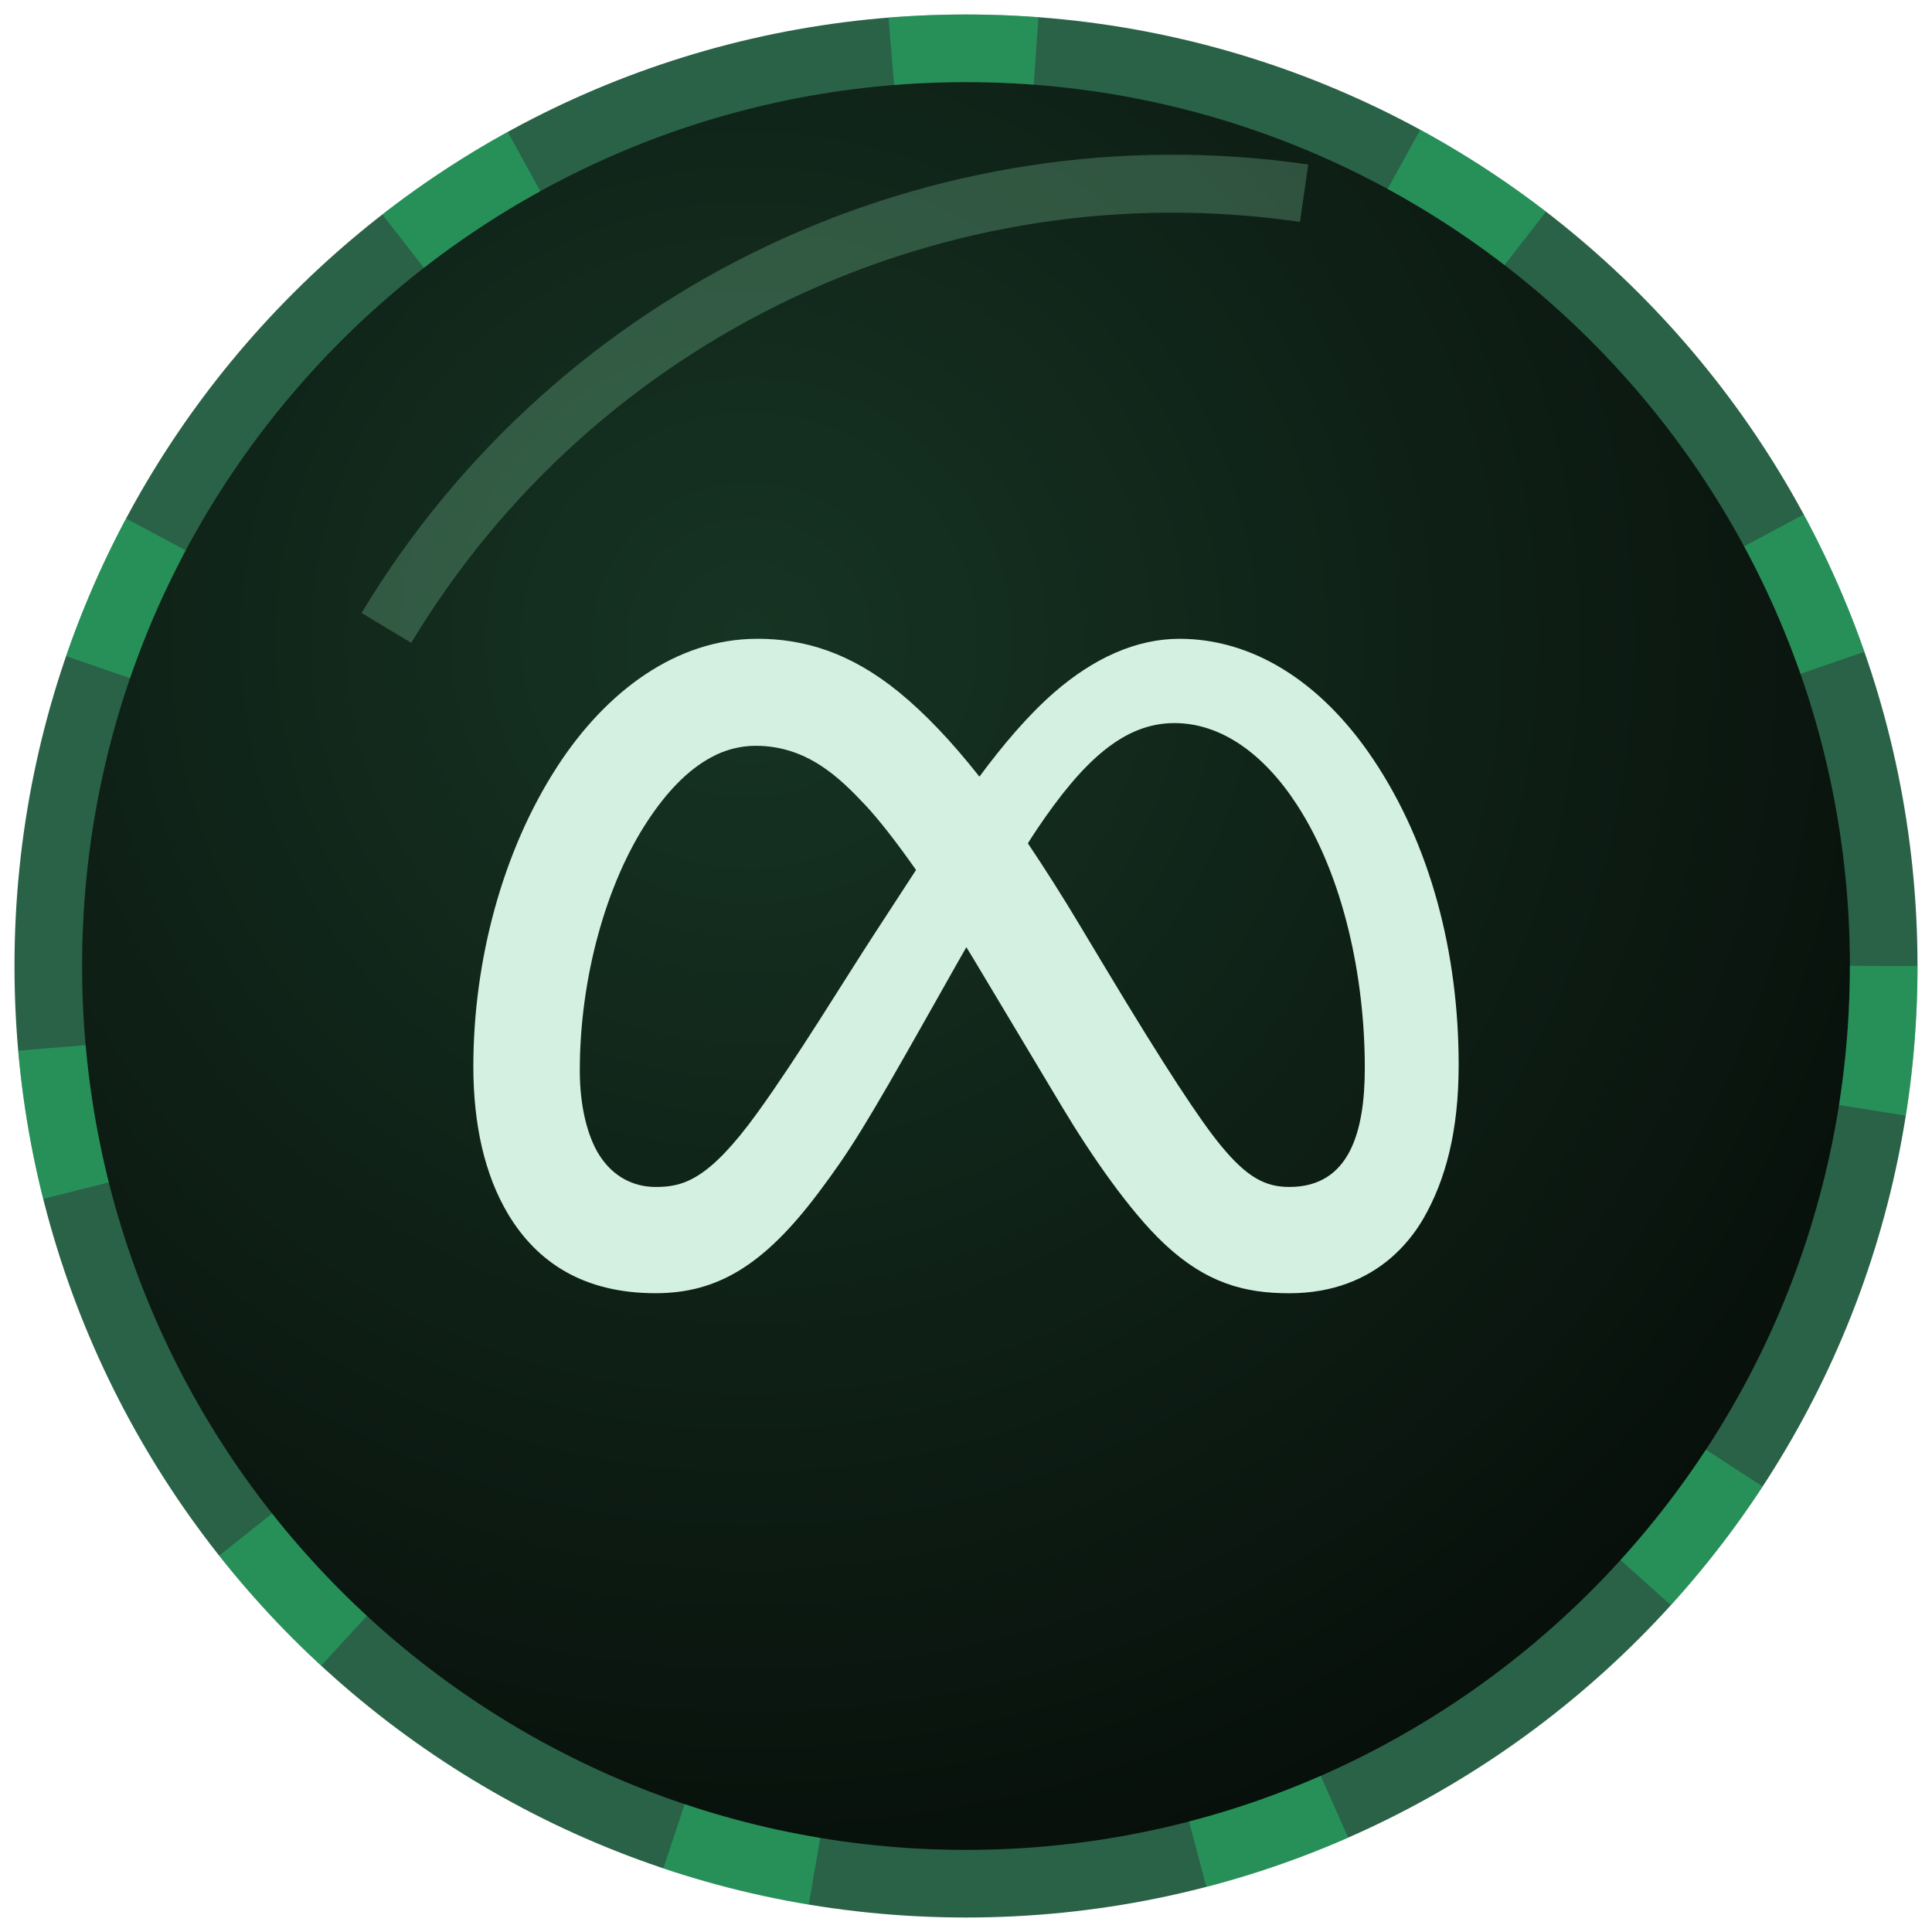
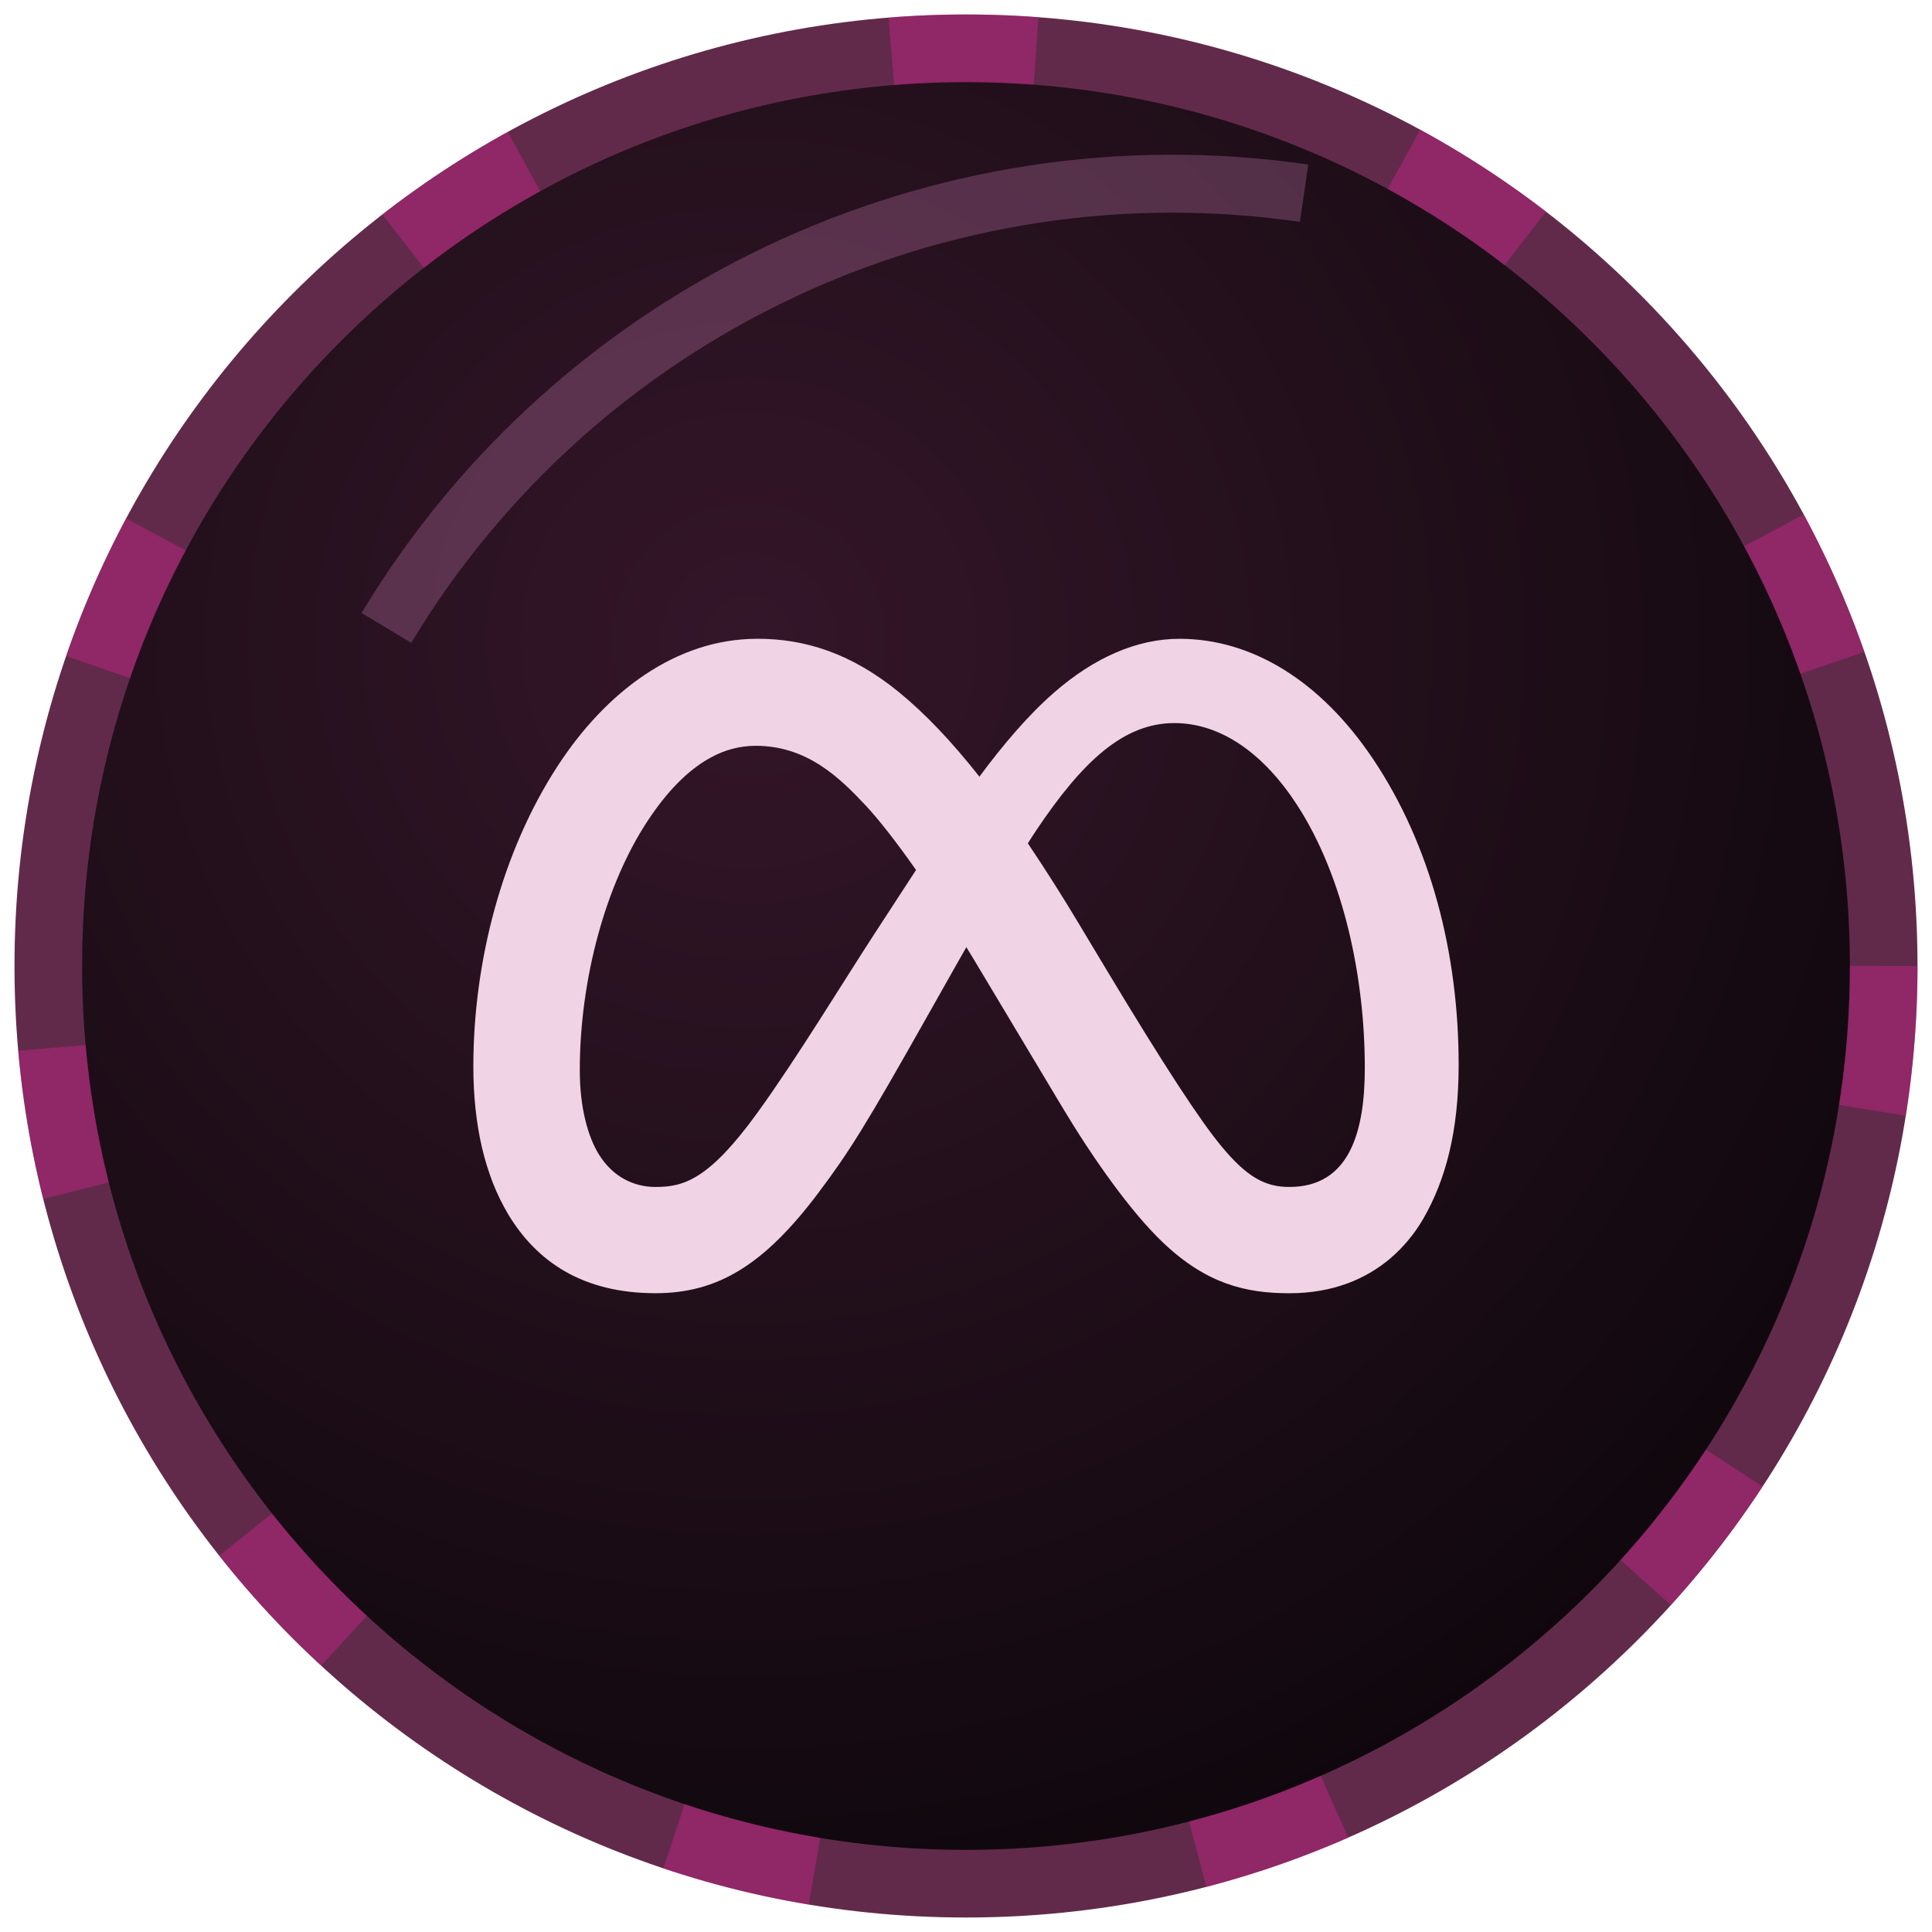
<svg xmlns="http://www.w3.org/2000/svg" viewBox="0 0 40 40" role="img" aria-label="META">
  <defs>
    <radialGradient id="g" cx="38%" cy="32%" r="72%">
-       <stop offset="0%" stop-color="#163423" />
-       <stop offset="70%" stop-color="#0c1a12" />
-       <stop offset="100%" stop-color="#070f0a" />
+       <stop offset="0%" stop-color="#341629" />
+       <stop offset="70%" stop-color="#1a0c15" />
+       <stop offset="100%" stop-color="#0f070d" />
    </radialGradient>
  </defs>
-   <circle cx="20" cy="20" r="19" fill="url(#g)" stroke="#2a6247" stroke-width="1.4" />
-   <circle cx="20" cy="20" r="19" fill="none" stroke="#23c76f" stroke-width="1.4" stroke-dasharray="3 8" opacity="0.45" />
-   <path d="M8 13 A19 19 0 0 1 27 4" stroke="#86d8a8" stroke-width="1.2" fill="none" opacity="0.28" />
-   <g transform="translate(9.8 9.8) scale(0.85)" fill="#d3f0e0">
+   <circle cx="20" cy="20" r="19" fill="url(#g)" stroke="#622a4a" stroke-width="1.4" />
+   <circle cx="20" cy="20" r="19" fill="none" stroke="#c72389" stroke-width="1.4" stroke-dasharray="3 8" opacity="0.45" />
+   <path d="M8 13 A19 19 0 0 1 27 4" stroke="#d886bd" stroke-width="1.2" fill="none" opacity="0.28" />
+   <g transform="translate(9.8 9.8) scale(0.85)" fill="#f0d3e5">
    <path d="M6.915 4.03c-1.968 0-3.683 1.28-4.871 3.113C.704 9.208 0 11.883 0 14.449c0 .706.07 1.369.21 1.973a6.624 6.624 0 0 0 .265.86 5.297 5.297 0 0 0 .371.761c.696 1.159 1.818 1.927 3.593 1.927 1.497 0 2.633-.671 3.965-2.444.76-1.012 1.144-1.626 2.663-4.32l.756-1.339.186-.325c.061.1.121.196.183.3l2.152 3.595c.724 1.21 1.665 2.556 2.47 3.314 1.046.987 1.992 1.22 3.06 1.22 1.075 0 1.876-.355 2.455-.843a3.743 3.743 0 0 0 .81-.973c.542-.939.861-2.127.861-3.745 0-2.72-.681-5.357-2.084-7.45-1.282-1.912-2.957-2.93-4.716-2.93-1.047 0-2.088.467-3.053 1.308-.652.57-1.257 1.29-1.82 2.05-.69-.875-1.335-1.547-1.958-2.056-1.182-.966-2.315-1.303-3.454-1.303zm10.16 2.053c1.147 0 2.188.758 2.992 1.999 1.132 1.748 1.647 4.195 1.647 6.4 0 1.548-.368 2.9-1.839 2.9-.58 0-1.027-.23-1.664-1.004-.496-.601-1.343-1.878-2.832-4.358l-.617-1.028a44.908 44.908 0 0 0-1.255-1.98c.07-.109.141-.224.211-.327 1.12-1.667 2.118-2.602 3.358-2.602zm-10.201.553c1.265 0 2.058.791 2.675 1.446.307.327.737.871 1.234 1.579l-1.02 1.566c-.757 1.163-1.882 3.017-2.837 4.338-1.191 1.649-1.81 1.817-2.486 1.817-.524 0-1.038-.237-1.383-.794-.263-.426-.464-1.13-.464-2.046 0-2.221.63-4.535 1.66-6.088.454-.687.964-1.226 1.533-1.533a2.264 2.264 0 0 1 1.088-.285z" />
  </g>
</svg>
